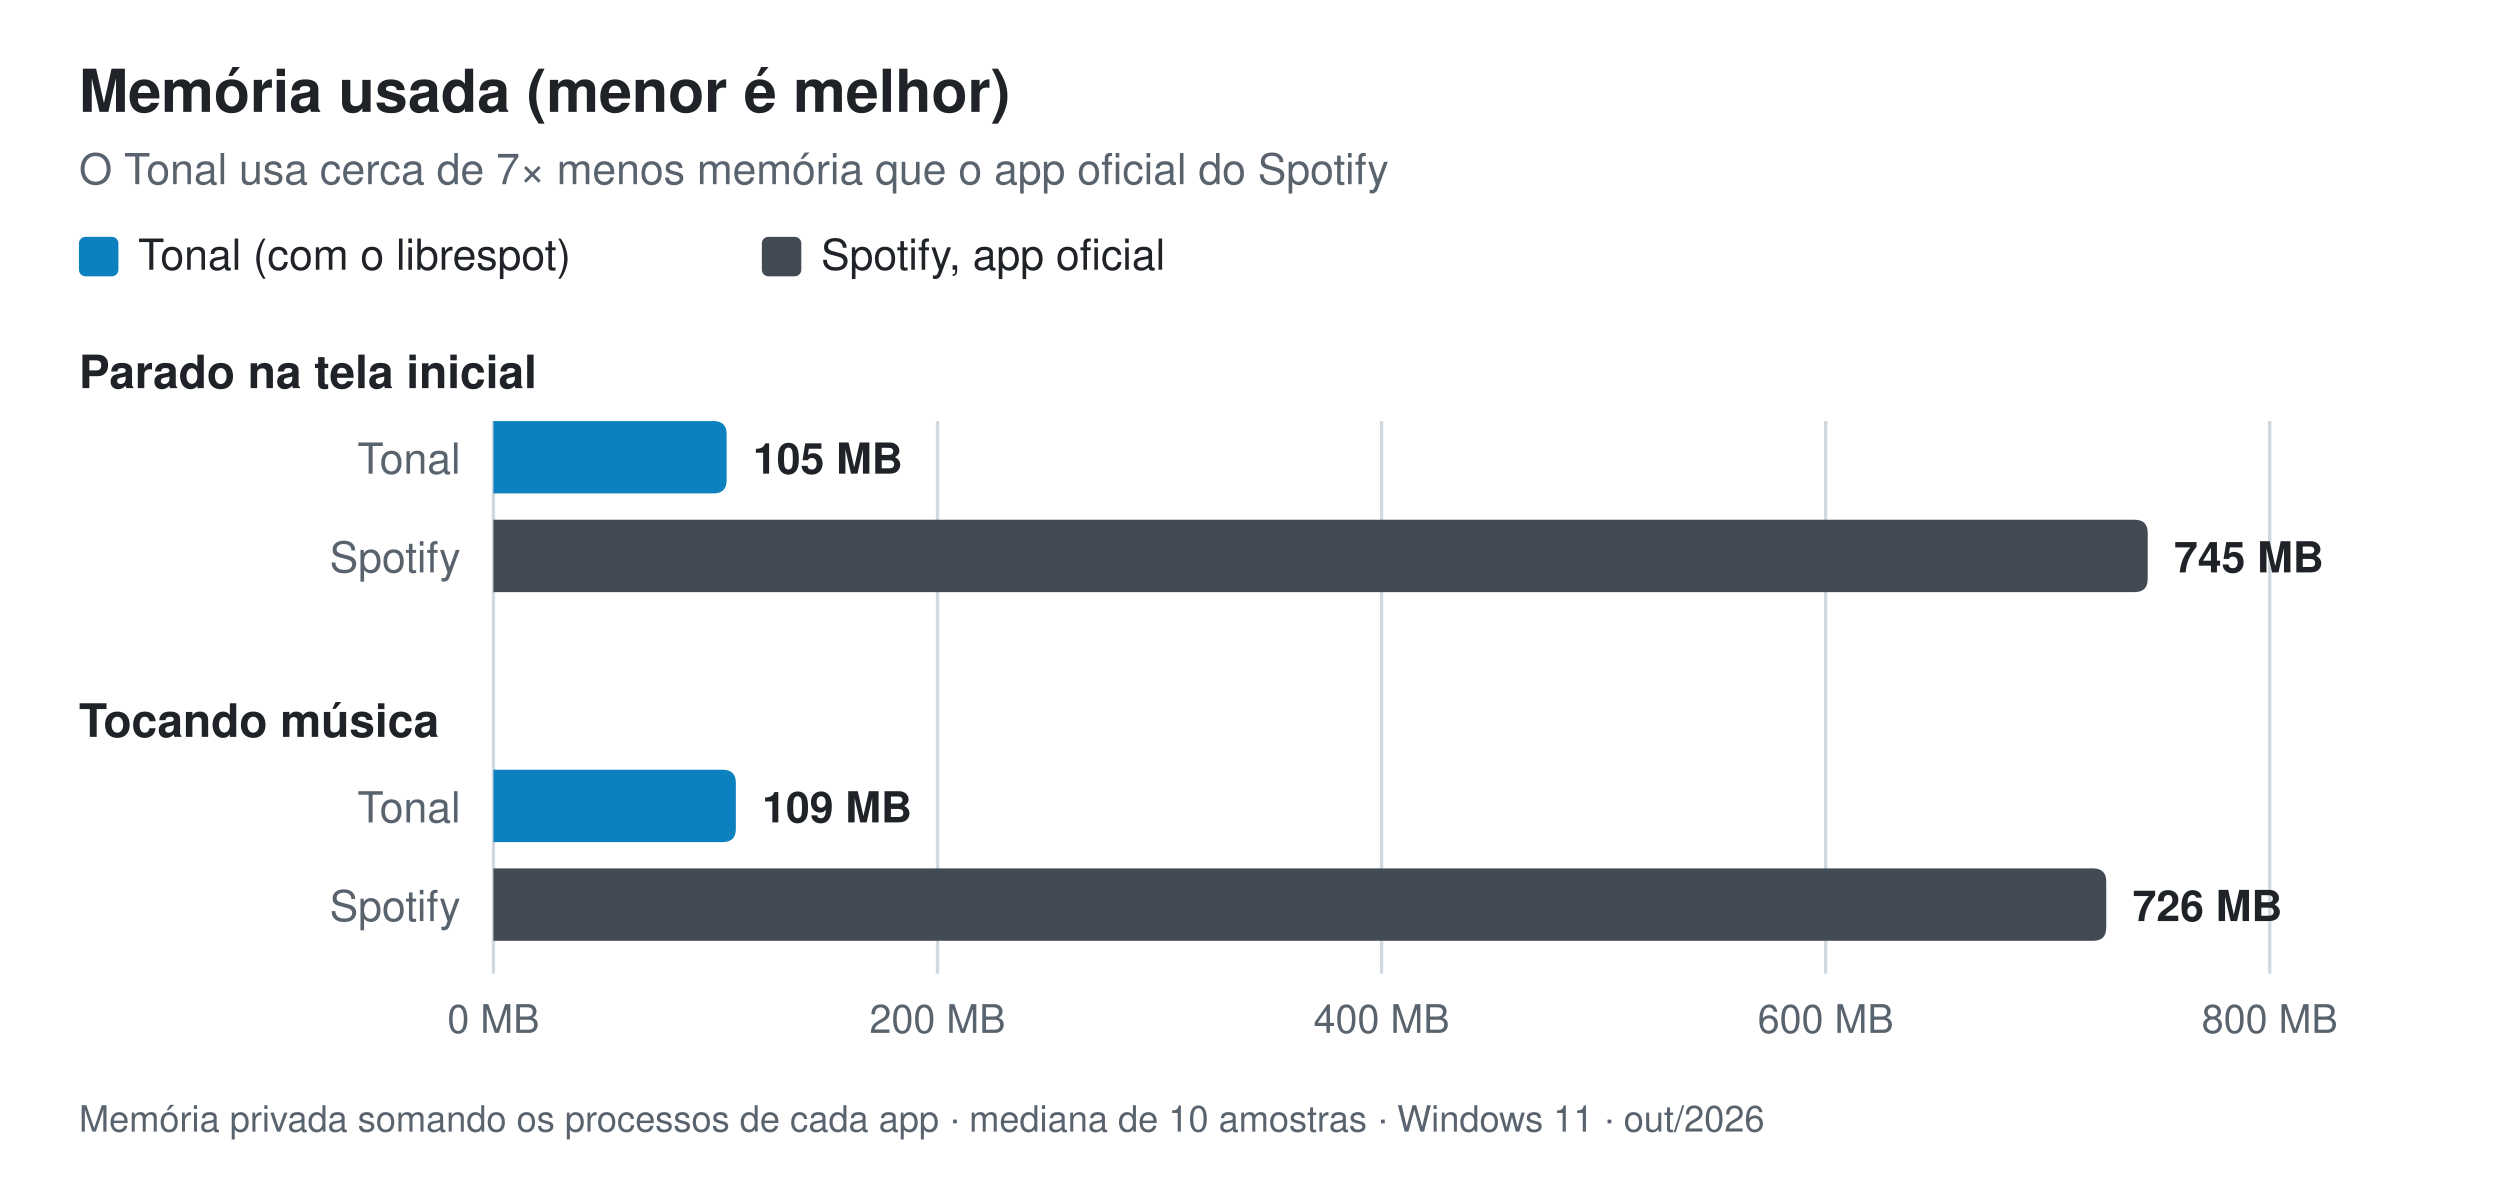
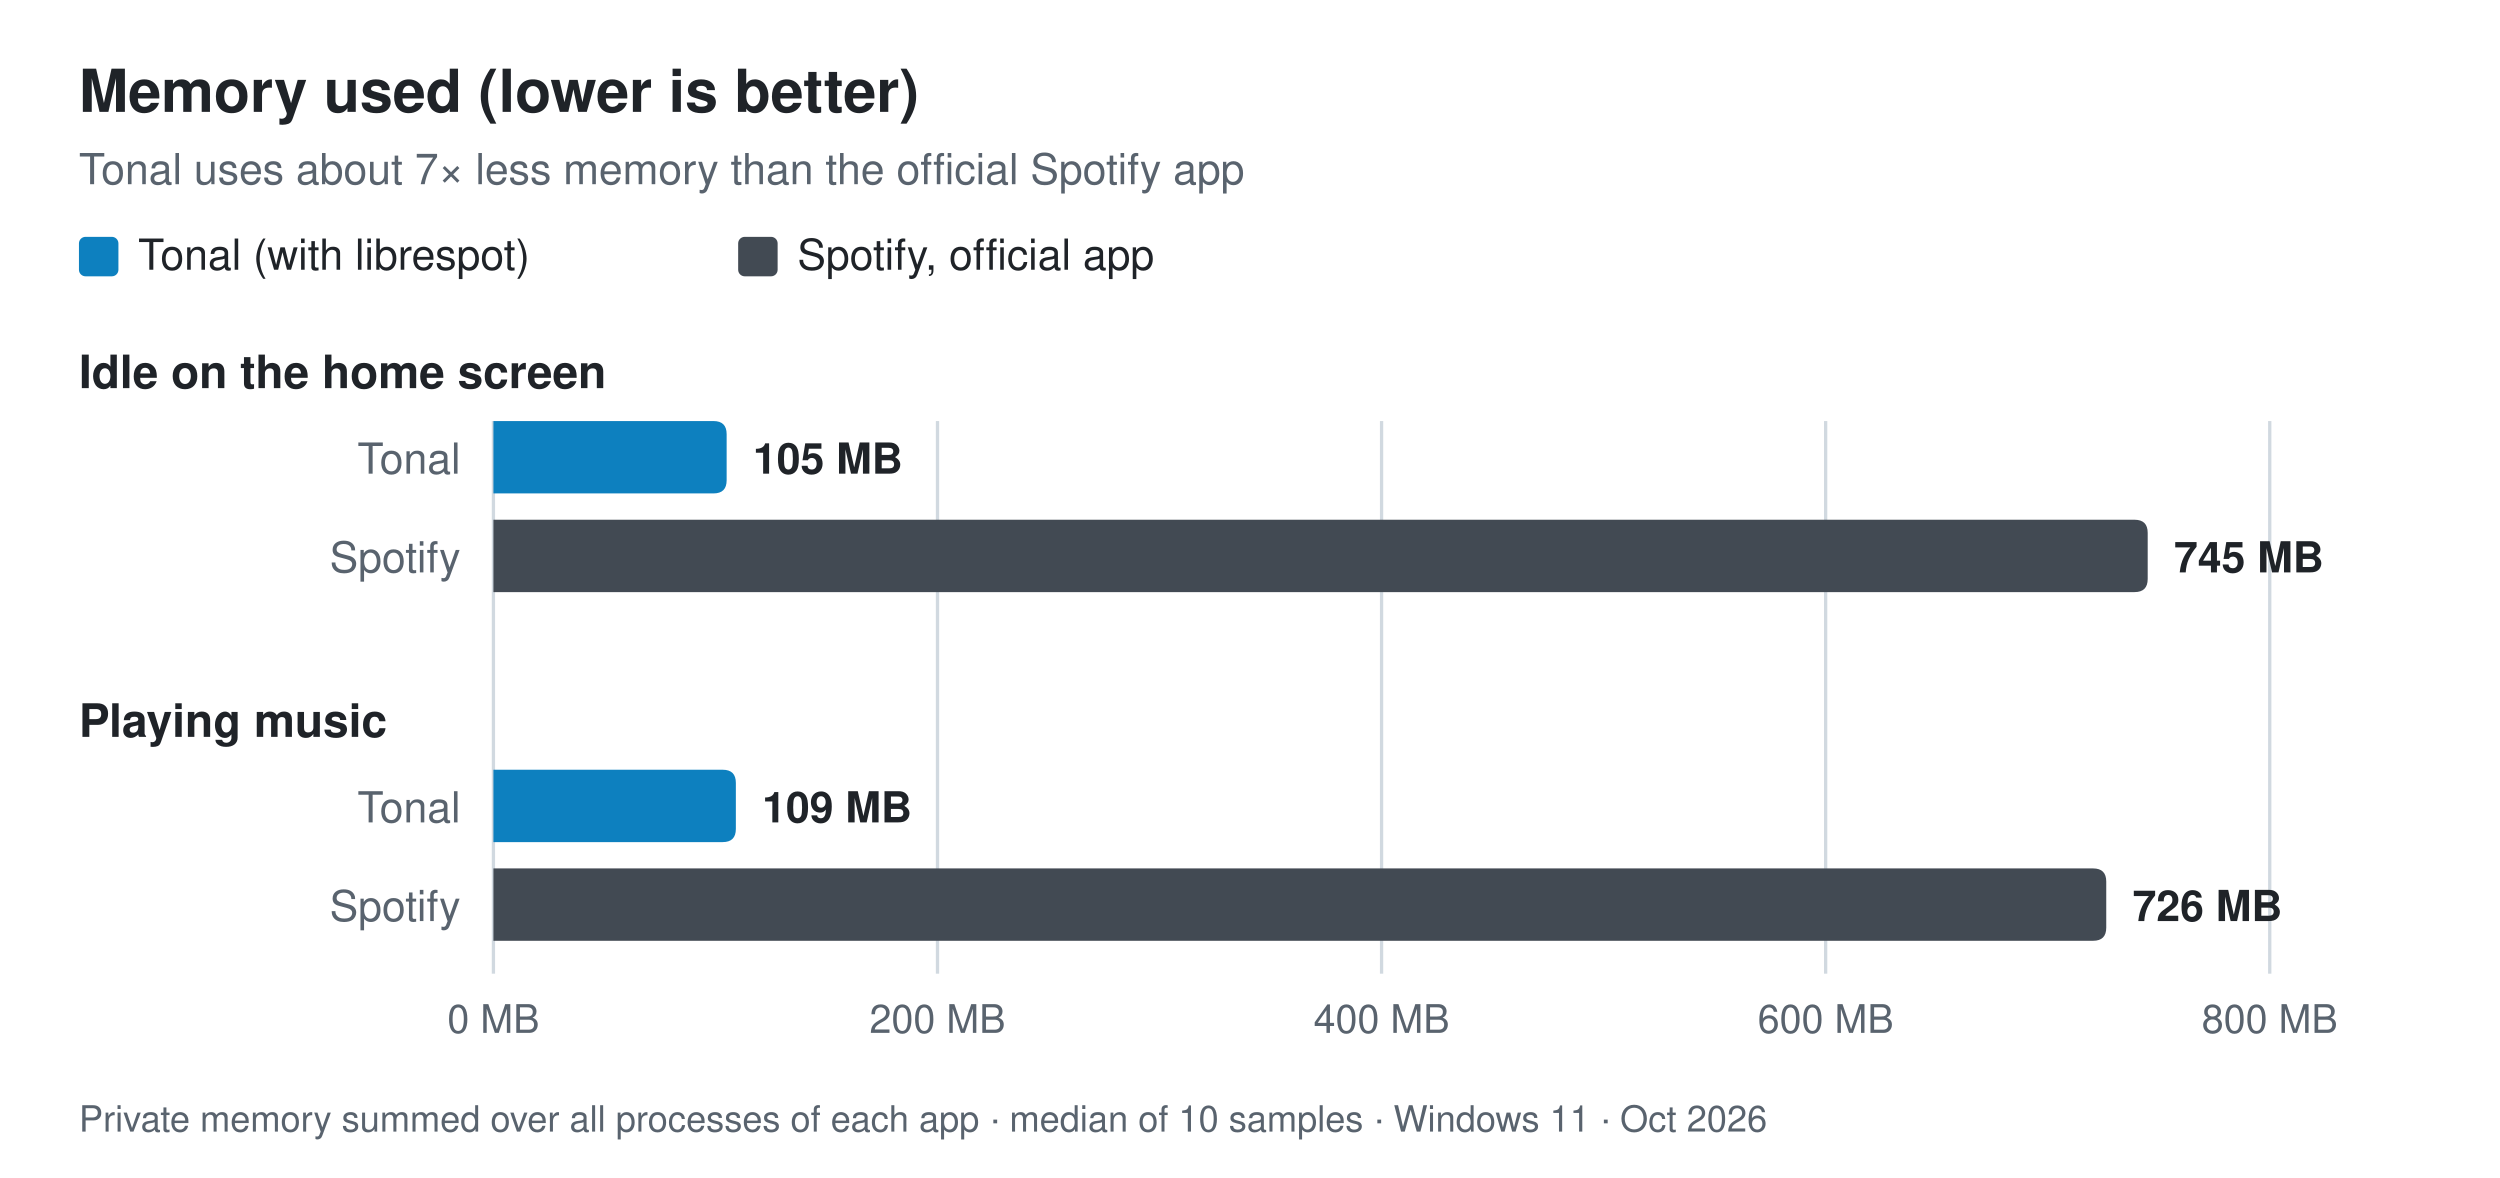
<svg xmlns="http://www.w3.org/2000/svg" width="760" height="358" viewBox="0 0 760 358" font-family="Segoe UI, -apple-system, BlinkMacSystemFont, Helvetica, Arial, sans-serif" role="img" aria-labelledby="t d">
-   <text x="24" y="34" font-size="18" font-weight="600" fill="#1f2328">Memória usada (menor é melhor)</text>
-   <text x="24" y="56" font-size="13" fill="#59636e">O Tonal usa cerca de 7× menos memória que o app oficial do Spotify</text>
+   <text x="24" y="34" font-size="18" font-weight="600" fill="#1f2328">Memory used (lower is better)</text>
+   <text x="24" y="56" font-size="13" fill="#59636e">Tonal uses about 7× less memory than the official Spotify app</text>
  <rect x="24" y="72" width="12" height="12" rx="2" fill="#0D80BF" />
-   <text x="42" y="82" font-size="13" fill="#1f2328">Tonal (com o librespot)</text>
-   <rect x="231.6" y="72" width="12" height="12" rx="2" fill="#424A53" />
-   <text x="249.6" y="82" font-size="13" fill="#1f2328">Spotify, app oficial</text>
+   <text x="42" y="82" font-size="13" fill="#1f2328">Tonal (with librespot)</text>
+   <rect x="224.4" y="72" width="12" height="12" rx="2" fill="#424A53" />
+   <text x="242.4" y="82" font-size="13" fill="#1f2328">Spotify, official app</text>
  <line x1="150.0" y1="128" x2="150.0" y2="296" stroke="#d1d9e0" stroke-width="1" />
  <text x="150.0" y="314" font-size="12" text-anchor="middle" fill="#59636e">0 MB</text>
  <line x1="285.0" y1="128" x2="285.0" y2="296" stroke="#d1d9e0" stroke-width="1" />
  <text x="285.0" y="314" font-size="12" text-anchor="middle" fill="#59636e">200 MB</text>
  <line x1="420.0" y1="128" x2="420.0" y2="296" stroke="#d1d9e0" stroke-width="1" />
  <text x="420.0" y="314" font-size="12" text-anchor="middle" fill="#59636e">400 MB</text>
  <line x1="555.0" y1="128" x2="555.0" y2="296" stroke="#d1d9e0" stroke-width="1" />
  <text x="555.0" y="314" font-size="12" text-anchor="middle" fill="#59636e">600 MB</text>
  <line x1="690.0" y1="128" x2="690.0" y2="296" stroke="#d1d9e0" stroke-width="1" />
  <text x="690.0" y="314" font-size="12" text-anchor="middle" fill="#59636e">800 MB</text>
-   <text x="24" y="118" font-size="14" font-weight="600" fill="#1f2328">Parado na tela inicial</text>
+   <text x="24" y="118" font-size="14" font-weight="600" fill="#1f2328">Idle on the home screen</text>
  <text x="140" y="144.0" font-size="13" text-anchor="end" fill="#59636e">Tonal</text>
  <path d="M150.0,128.0 H216.9 Q220.9,128.0 220.9,132.0 V146.0 Q220.9,150.0 216.9,150.0 H150.0 Z" fill="#0D80BF" />
  <text x="228.9" y="144.0" font-size="13" font-weight="600" fill="#1f2328">105 MB</text>
  <text x="140" y="174.0" font-size="13" text-anchor="end" fill="#59636e">Spotify</text>
  <path d="M150.0,158.0 H648.9 Q652.9,158.0 652.9,162.0 V176.0 Q652.9,180.0 648.9,180.0 H150.0 Z" fill="#424A53" />
  <text x="660.9" y="174.0" font-size="13" font-weight="600" fill="#1f2328">745 MB</text>
-   <text x="24" y="224" font-size="14" font-weight="600" fill="#1f2328">Tocando música</text>
+   <text x="24" y="224" font-size="14" font-weight="600" fill="#1f2328">Playing music</text>
  <text x="140" y="250.0" font-size="13" text-anchor="end" fill="#59636e">Tonal</text>
  <path d="M150.0,234.0 H219.7 Q223.7,234.0 223.7,238.0 V252.0 Q223.7,256.0 219.7,256.0 H150.0 Z" fill="#0D80BF" />
  <text x="231.7" y="250.0" font-size="13" font-weight="600" fill="#1f2328">109 MB</text>
  <text x="140" y="280.0" font-size="13" text-anchor="end" fill="#59636e">Spotify</text>
  <path d="M150.0,264.0 H636.3 Q640.3,264.0 640.3,268.0 V282.0 Q640.3,286.0 636.3,286.0 H150.0 Z" fill="#424A53" />
  <text x="648.3" y="280.0" font-size="13" font-weight="600" fill="#1f2328">726 MB</text>
-   <text x="24" y="344" font-size="11" fill="#59636e">Memória privada somando os processos de cada app · mediana de 10 amostras · Windows 11 · out/2026</text>
+   <text x="24" y="344" font-size="11" fill="#59636e">Private memory summed over all processes of each app · median of 10 samples · Windows 11 · Oct 2026</text>
</svg>
